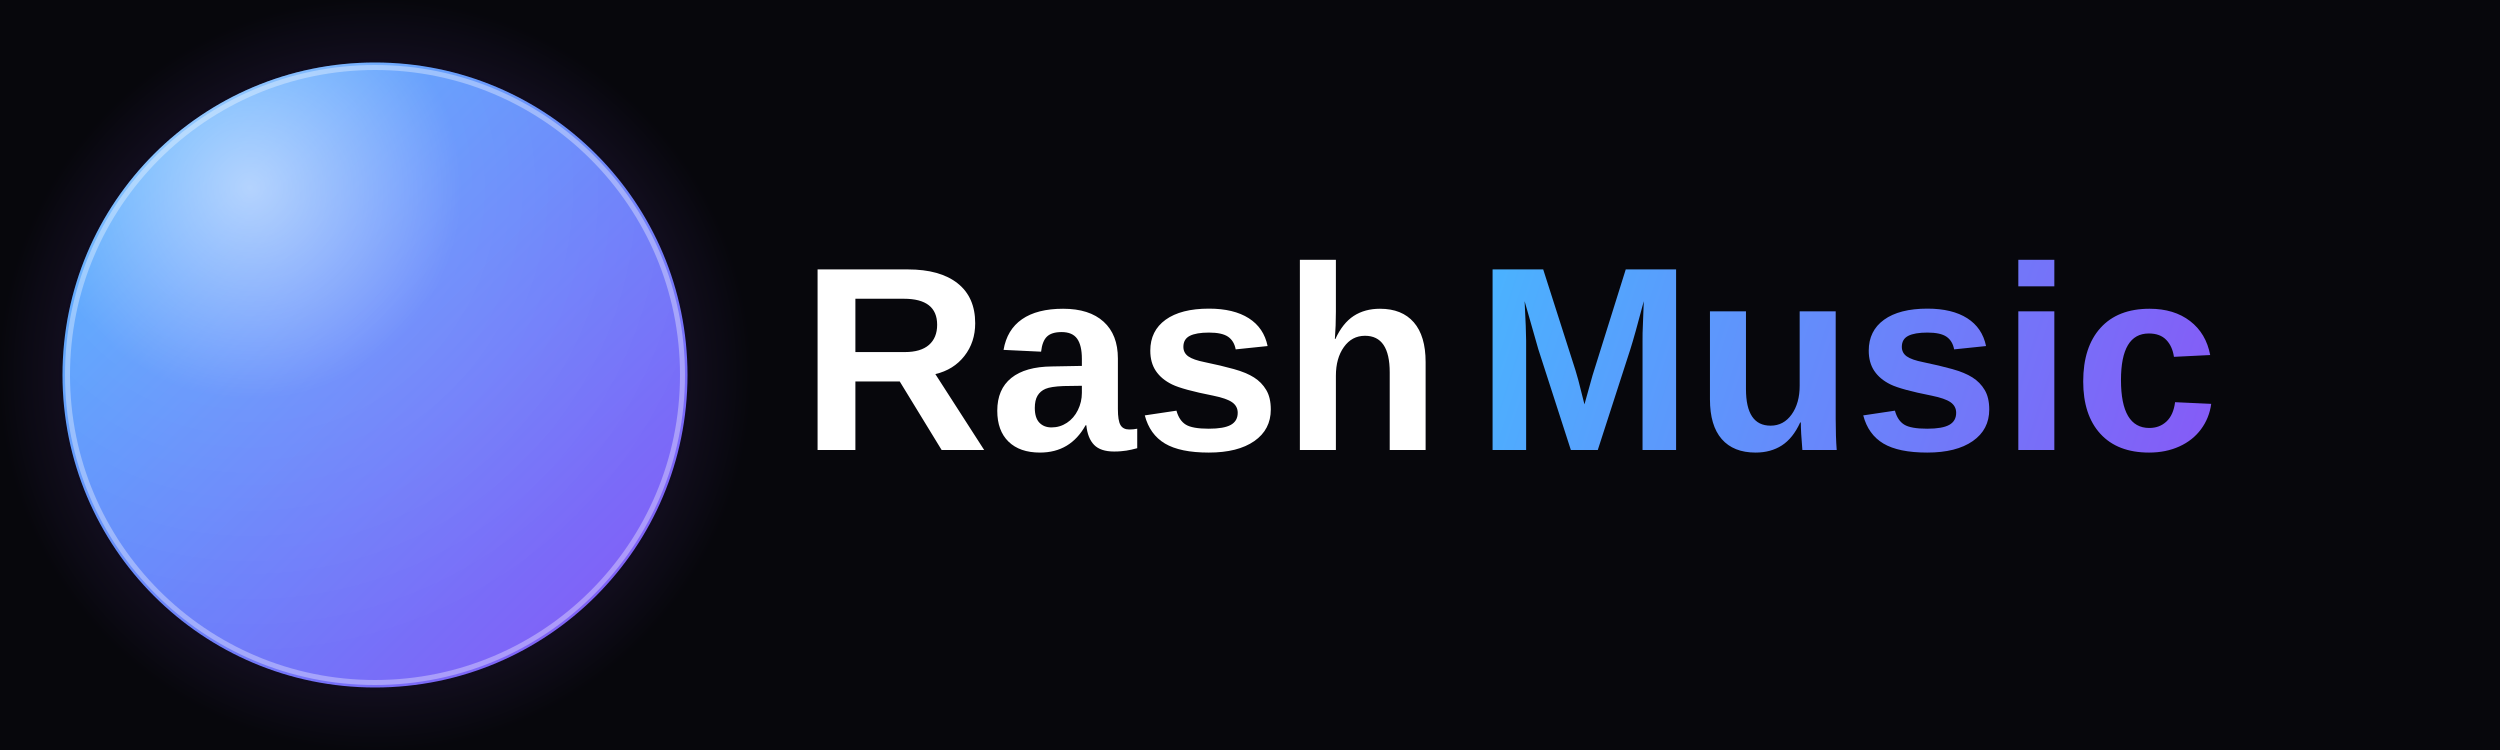
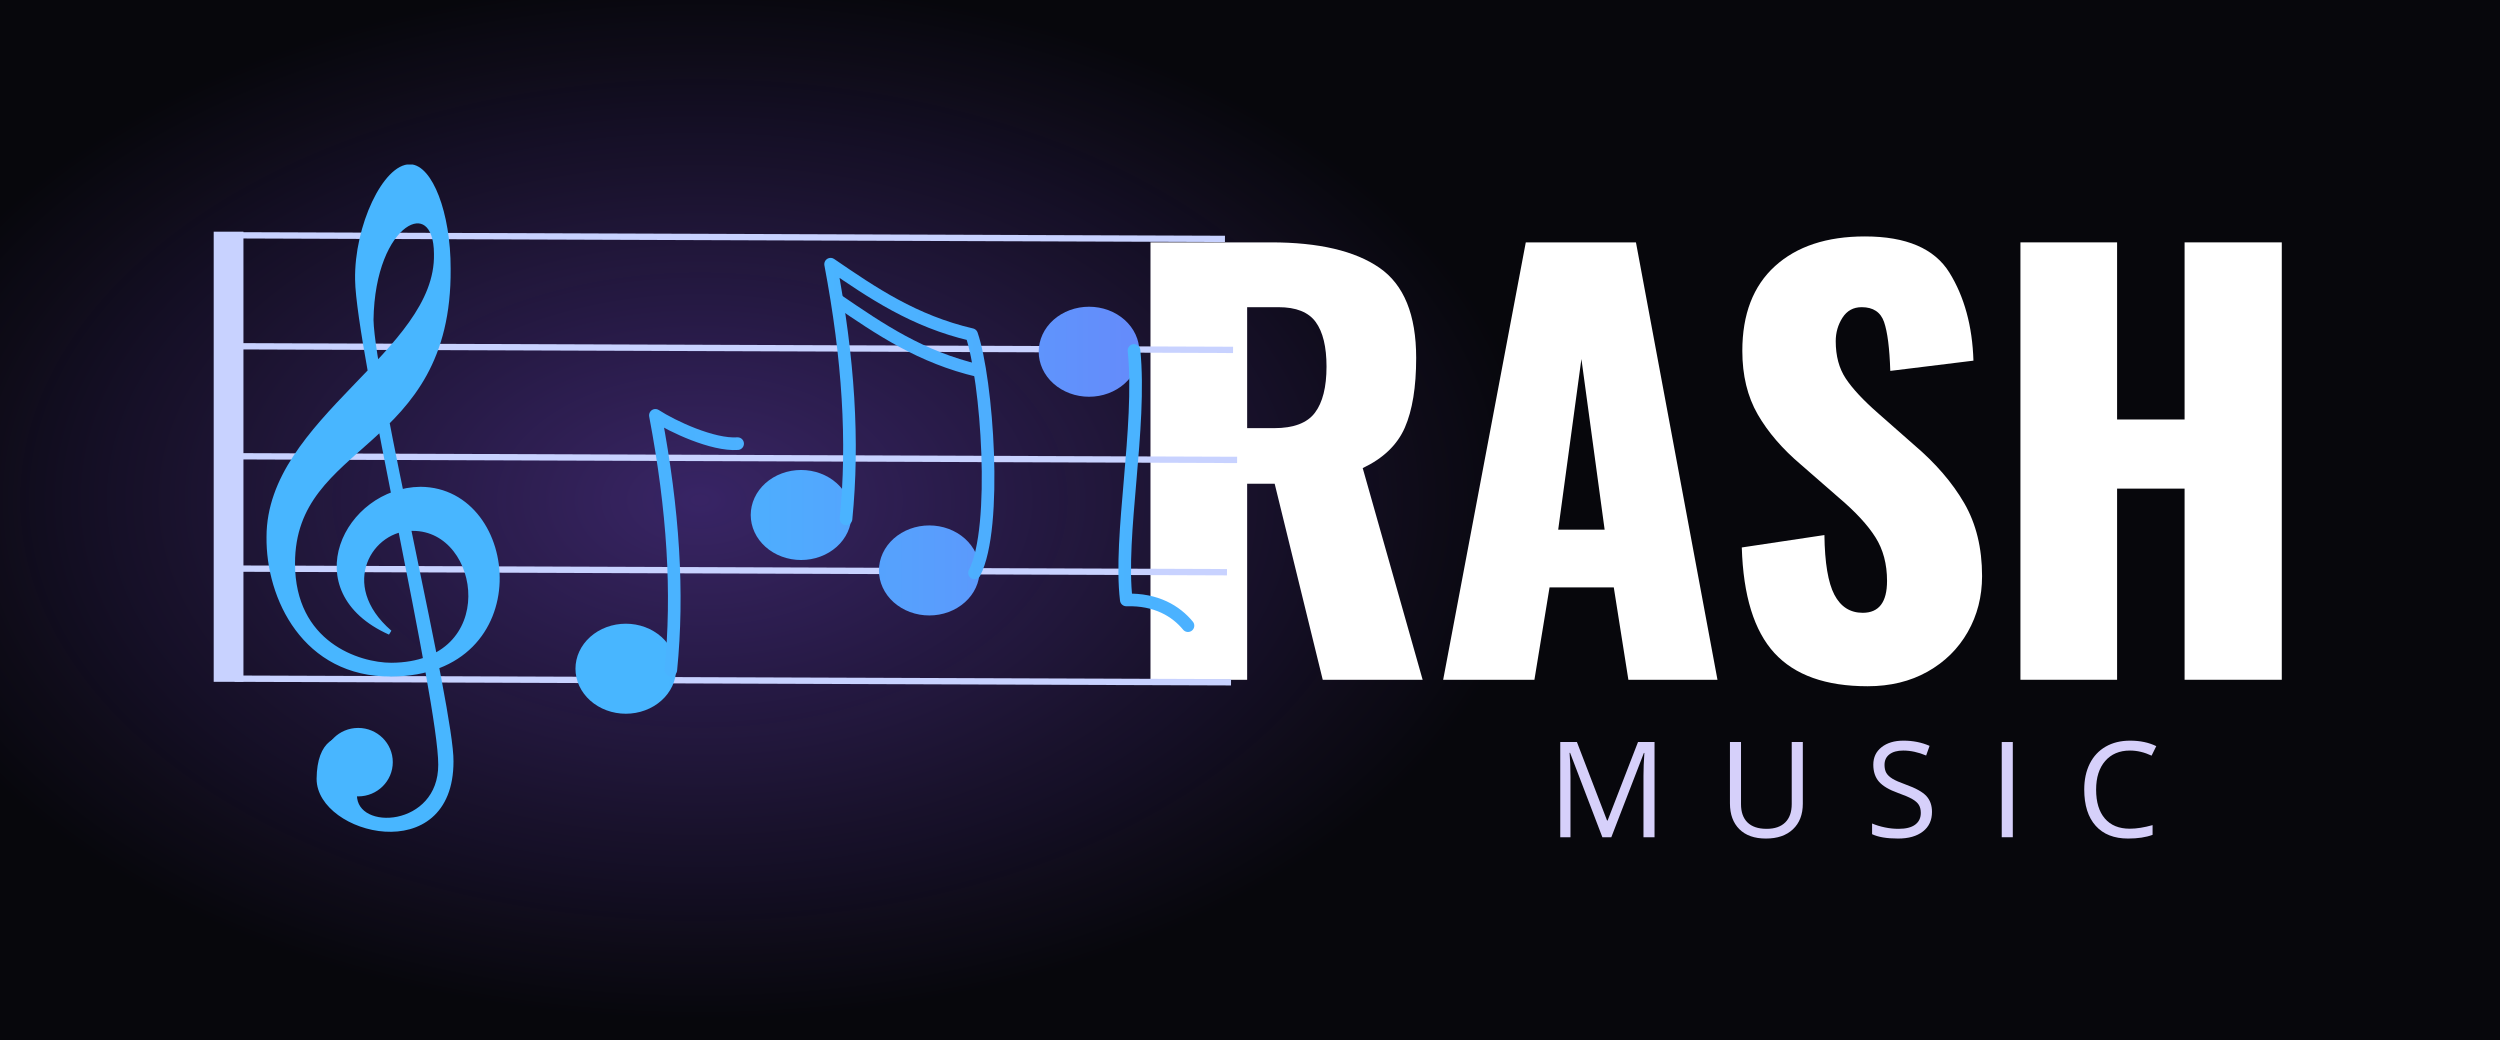
- <svg xmlns="http://www.w3.org/2000/svg" viewBox="0 0 1000 300">
+ <svg xmlns="http://www.w3.org/2000/svg" zoomAndPan="magnify" viewBox="120 520 1250 520" preserveAspectRatio="xMidYMid meet" version="1.0">
  <defs>
-     <linearGradient id="music" x1="0" y1="0" x2="1" y2="1">
-       <stop offset="0%" stop-color="#48B6FF" />
-       <stop offset="100%" stop-color="#8955F6" />
+     <g />
+     <clipPath id="7911dac1b7">
+       <path d="M 452 0.801 L 1047.199 0.801 L 1047.199 401 L 452 401 Z M 452 0.801 " clip-rule="nonzero" />
+     </clipPath>
+     <clipPath id="e60568a354">
+       <rect x="0" width="596" y="0" height="401" />
+     </clipPath>
+     <clipPath id="204589c21c">
+       <path d="M 0.348 91 L 16 91 L 16 330 L 0.348 330 Z M 0.348 91 " clip-rule="nonzero" />
+     </clipPath>
+     <clipPath id="ff8cf64b13">
+       <path d="M 0.348 81 L 513.348 81 L 513.348 120 L 0.348 120 Z M 0.348 81 " clip-rule="nonzero" />
+     </clipPath>
+     <clipPath id="c7c0f7dc50">
+       <path d="M 0.348 137 L 513.348 137 L 513.348 175 L 0.348 175 Z M 0.348 137 " clip-rule="nonzero" />
+     </clipPath>
+     <clipPath id="70bb8f2fe1">
+       <path d="M 0.348 192 L 513.348 192 L 513.348 230 L 0.348 230 Z M 0.348 192 " clip-rule="nonzero" />
+     </clipPath>
+     <clipPath id="a784fcf01f">
+       <path d="M 0.348 248 L 513.348 248 L 513.348 286 L 0.348 286 Z M 0.348 248 " clip-rule="nonzero" />
+     </clipPath>
+     <clipPath id="92194e3117">
+       <path d="M 0.348 303 L 513.348 303 L 513.348 342 L 0.348 342 Z M 0.348 303 " clip-rule="nonzero" />
+     </clipPath>
+     <clipPath id="073aa49212">
+       <path d="M 15 64.258 L 156 64.258 L 156 410 L 15 410 Z M 15 64.258 " clip-rule="nonzero" />
+     </clipPath>
+     <clipPath id="8673eb9708">
+       <rect x="0" width="1048" y="0" height="416" />
+     </clipPath>
+     <clipPath id="67c2caa84c">
+       <rect x="0" width="379" y="0" height="94" />
+     </clipPath>
+     <linearGradient id="brand" gradientUnits="userSpaceOnUse" x1="226" y1="0" x2="760" y2="0">
+       <stop offset="0" stop-color="#48B6FF" />
+       <stop offset="1" stop-color="#8955F6" />
    </linearGradient>
-     <linearGradient id="musicText" gradientUnits="userSpaceOnUse" x1="590" y1="90" x2="900" y2="190">
-       <stop offset="0%" stop-color="#48B6FF" />
-       <stop offset="100%" stop-color="#8955F6" />
-     </linearGradient>
-     <radialGradient id="sheen" cx="0.3" cy="0.2" r="0.75">
-       <stop offset="0%" stop-color="#FFFFFF" stop-opacity="0.55" />
-       <stop offset="45%" stop-color="#FFFFFF" stop-opacity="0.08" />
-       <stop offset="100%" stop-color="#FFFFFF" stop-opacity="0" />
+     <radialGradient id="glow" cx="0.5" cy="0.5" r="0.5">
+       <stop offset="0" stop-color="#8955F6" stop-opacity="0.38" />
+       <stop offset="1" stop-color="#8955F6" stop-opacity="0" />
    </radialGradient>
-     <radialGradient id="glow" cx="0.5" cy="0.5" r="0.5">
-       <stop offset="0%" stop-color="#8955F6" stop-opacity="0.45" />
-       <stop offset="100%" stop-color="#8955F6" stop-opacity="0" />
-     </radialGradient>
-     <linearGradient id="wave" x1="0" y1="0" x2="0" y2="1">
-       <stop offset="0%" stop-color="#14122B" />
-       <stop offset="100%" stop-color="#050505" />
-     </linearGradient>
    <style>
-       .bg{fill:#07070C}
-       .glow{transform-origin:150px 150px;animation:glow 3.2s ease-in-out .6s infinite alternate}
-       .orb{transform-origin:150px 150px;animation:orb .9s cubic-bezier(.2,.9,.25,1.15) both}
-       .w{stroke-dasharray:170;stroke-dashoffset:170;animation:draw .55s cubic-bezier(.4,0,.2,1) forwards}
-       .w1{animation-delay:.55s}.w2{animation-delay:.7s}.w3{animation-delay:.85s}
-       .t1{animation:slide .7s cubic-bezier(.2,.8,.2,1) 1s both}
-       .t2{animation:slide .7s cubic-bezier(.2,.8,.2,1) 1.15s both}
-       @keyframes orb{from{transform:scale(.4);opacity:0}to{transform:scale(1);opacity:1}}
-       @keyframes draw{to{stroke-dashoffset:0}}
-       @keyframes slide{from{opacity:0;transform:translateX(-26px)}to{opacity:1;transform:translateX(0)}}
-       @keyframes glow{from{opacity:.45;transform:scale(.96)}to{opacity:.9;transform:scale(1.06)}}
-     </style>
+ .bg{fill:#07070C}
+ .glow{animation:glow 3.4s ease-in-out .4s infinite alternate}
+ .staff,.notes,.rash,.music{transform-box:fill-box}
+ .staff{transform-origin:0 50%;animation:staff .9s cubic-bezier(.4,0,.2,1) .15s both}
+ .notes{animation:notes .8s cubic-bezier(.2,.9,.25,1) .7s both}
+ .rash{animation:rash .7s cubic-bezier(.2,.9,.25,1) 1.1s both}
+ .music{animation:music .7s cubic-bezier(.2,.9,.25,1) 1.5s both}
+ @keyframes staff{from{opacity:0;transform:scaleX(0)}to{opacity:1;transform:scaleX(1)}}
+ @keyframes notes{from{opacity:0;transform:translateY(14px)}to{opacity:1;transform:translateY(0)}}
+ @keyframes rash{from{opacity:0;transform:translateX(60px)}to{opacity:1;transform:translateX(0)}}
+ @keyframes music{from{opacity:0;transform:translateY(16px)}to{opacity:1;transform:translateY(0)}}
+ @keyframes glow{from{opacity:.5}to{opacity:1}}
+ @media (prefers-reduced-motion:reduce){.staff,.notes,.rash,.music,.glow{animation:none}}
+ </style>
  </defs>
-   <rect class="bg" width="1000" height="300" />
-   <circle class="glow" cx="150" cy="150" r="150" fill="url(#glow)" />
-   <g class="orb">
-     <circle cx="150" cy="150" r="125" fill="url(#music)" />
-     <circle cx="150" cy="150" r="125" fill="url(#sheen)" />
-     <circle cx="150" cy="150" r="123" fill="none" stroke="#FFFFFF" stroke-opacity="0.35" stroke-width="2" />
+   <rect class="bg" x="0" y="0" width="3000" height="3000" />
+   <ellipse class="glow" cx="470" cy="770" rx="420" ry="260" fill="url(#glow)" />
+   <g transform="matrix(1, 0, 0, 1, 226, 538)">
+     <g clip-path="url(#8673eb9708)">
+       <g clip-path="url(#7911dac1b7)" class="rash">
+         <g transform="matrix(1, 0, 0, 1, 452, 0.000000000000113687)">
+           <g clip-path="url(#e60568a354)">
+             <g fill="#FFFFFF" fill-opacity="1">
+               <g transform="translate(1.041303, 321.8863)">
+                 <g>
+                   <path d="M 16.203 -218.703 L 76.406 -218.703 C 100.344 -218.703 118.43 -214.469 130.672 -206 C 142.922 -197.539 149.047 -182.516 149.047 -160.922 C 149.047 -146.336 147.156 -134.723 143.375 -126.078 C 139.594 -117.441 132.57 -110.695 122.312 -105.844 L 152.281 0 L 102.328 0 L 78.297 -98.016 L 64.531 -98.016 L 64.531 0 L 16.203 0 Z M 78.031 -125.812 C 87.75 -125.812 94.539 -128.375 98.406 -133.5 C 102.281 -138.633 104.219 -146.332 104.219 -156.594 C 104.219 -166.5 102.414 -173.926 98.812 -178.875 C 95.219 -183.82 89.008 -186.297 80.188 -186.297 L 64.531 -186.297 L 64.531 -125.812 Z M 78.031 -125.812 " />
+                 </g>
+               </g>
+             </g>
+             <g fill="#FFFFFF" fill-opacity="1">
+               <g transform="translate(157.911, 321.8863)">
+                 <g>
+                   <path d="M 46.984 -218.703 L 102.062 -218.703 L 142.828 0 L 98.281 0 L 90.984 -46.172 L 58.859 -46.172 L 51.297 0 L 5.672 0 Z M 86.406 -75.062 L 74.797 -160.375 L 63.188 -75.062 Z M 86.406 -75.062 " />
+                 </g>
+               </g>
+             </g>
+             <g fill="#FFFFFF" fill-opacity="1">
+               <g transform="translate(301.5508, 321.8863)">
+                 <g>
+                   <path d="M 74.25 3.234 C 53.375 3.234 37.848 -2.297 27.672 -13.359 C 17.504 -24.43 12.062 -42.031 11.344 -66.156 L 52.656 -72.359 C 52.832 -58.492 54.492 -48.547 57.641 -42.516 C 60.797 -36.492 65.52 -33.484 71.812 -33.484 C 79.914 -33.484 83.969 -38.789 83.969 -49.406 C 83.969 -57.863 82.031 -65.148 78.156 -71.266 C 74.289 -77.391 68.219 -83.961 59.938 -90.984 L 41.047 -107.453 C 31.68 -115.379 24.43 -123.797 19.297 -132.703 C 14.172 -141.609 11.609 -152.188 11.609 -164.438 C 11.609 -182.789 17.051 -196.914 27.938 -206.812 C 38.832 -216.719 53.82 -221.672 72.906 -221.672 C 93.602 -221.672 107.688 -215.641 115.156 -203.578 C 122.625 -191.516 126.629 -176.844 127.172 -159.562 L 85.594 -154.438 C 85.227 -165.781 84.191 -173.926 82.484 -178.875 C 80.773 -183.82 77.039 -186.297 71.281 -186.297 C 67.133 -186.297 63.938 -184.539 61.688 -181.031 C 59.438 -177.52 58.312 -173.609 58.312 -169.297 C 58.312 -161.91 59.977 -155.695 63.312 -150.656 C 66.645 -145.613 72 -139.852 79.375 -133.375 L 97.469 -117.453 C 108.27 -108.273 116.641 -98.555 122.578 -88.297 C 128.516 -78.035 131.484 -65.883 131.484 -51.844 C 131.484 -41.582 129.098 -32.266 124.328 -23.891 C 119.566 -15.523 112.863 -8.91 104.219 -4.047 C 95.582 0.805 85.594 3.234 74.25 3.234 Z M 74.25 3.234 " />
+                 </g>
+               </g>
+             </g>
+             <g fill="#FFFFFF" fill-opacity="1">
+               <g transform="translate(435.2005, 321.8863)">
+                 <g>
+                   <path d="M 17.016 -218.703 L 65.344 -218.703 L 65.344 -130.141 L 99.094 -130.141 L 99.094 -218.703 L 147.688 -218.703 L 147.688 0 L 99.094 0 L 99.094 -95.578 L 65.344 -95.578 L 65.344 0 L 17.016 0 Z M 17.016 -218.703 " />
+                 </g>
+               </g>
+             </g>
+           </g>
+         </g>
+       </g>
+       <g clip-path="url(#204589c21c)" class="staff">
+         <path stroke-linecap="butt" transform="matrix(2.813535, 0, 0, 2.526998, -242.8305, -773.5168)" fill="none" stroke-linejoin="miter" d="M 89.253 344.82 L 89.253 433.884 " stroke="#C8D2FF" stroke-width="5.286" stroke-opacity="1" stroke-miterlimit="4" />
+       </g>
+       <g clip-path="url(#ff8cf64b13)" class="staff">
+         <path stroke-linecap="butt" transform="matrix(2.813535, 0, 0, 2.526998, -242.8305, -773.5168)" fill="none" stroke-linejoin="miter" d="M 89.253 345.53 L 266.322 346.25 " stroke="#C8D2FF" stroke-width="1.25" stroke-opacity="1" stroke-miterlimit="4" />
+       </g>
+       <g clip-path="url(#c7c0f7dc50)" class="staff">
+         <path stroke-linecap="butt" transform="matrix(2.813535, 0, 0, 2.526998, -242.8305, -773.5168)" fill="none" stroke-linejoin="miter" d="M 90.692 367.49 L 267.763 368.21 " stroke="#C8D2FF" stroke-width="1.25" stroke-opacity="1" stroke-miterlimit="4" />
+       </g>
+       <g clip-path="url(#70bb8f2fe1)" class="staff">
+         <path stroke-linecap="butt" transform="matrix(2.813535, 0, 0, 2.526998, -242.8305, -773.5168)" fill="none" stroke-linejoin="miter" d="M 91.412 389.259 L 268.483 389.98 " stroke="#C8D2FF" stroke-width="1.25" stroke-opacity="1" stroke-miterlimit="4" />
+       </g>
+       <g clip-path="url(#a784fcf01f)" class="staff">
+         <path stroke-linecap="butt" transform="matrix(2.813535, 0, 0, 2.526998, -242.8305, -773.5168)" fill="none" stroke-linejoin="miter" d="M 89.612 411.48 L 266.683 412.199 " stroke="#C8D2FF" stroke-width="1.25" stroke-opacity="1" stroke-miterlimit="4" />
+       </g>
+       <g clip-path="url(#92194e3117)" class="staff">
+         <path stroke-linecap="butt" transform="matrix(2.813535, 0, 0, 2.526998, -242.8305, -773.5168)" fill="none" stroke-linejoin="miter" d="M 90.333 433.261 L 267.402 433.979 " stroke="#C8D2FF" stroke-width="1.25" stroke-opacity="1" stroke-miterlimit="4" />
+       </g>
+       <path fill="url(#brand)" d="M 232.078 316.359 C 232.078 317.098 232.039 317.832 231.957 318.566 C 231.879 319.301 231.758 320.027 231.598 320.75 C 231.434 321.473 231.234 322.188 230.996 322.895 C 230.758 323.598 230.48 324.293 230.164 324.973 C 229.848 325.652 229.496 326.32 229.105 326.969 C 228.719 327.621 228.297 328.25 227.836 328.863 C 227.379 329.477 226.887 330.07 226.367 330.637 C 225.844 331.207 225.289 331.754 224.707 332.273 C 224.125 332.797 223.512 333.289 222.875 333.758 C 222.238 334.227 221.578 334.664 220.891 335.074 C 220.207 335.484 219.5 335.863 218.773 336.211 C 218.047 336.559 217.301 336.871 216.539 337.152 C 215.777 337.438 215.004 337.684 214.215 337.898 C 213.426 338.113 212.625 338.293 211.816 338.434 C 211.008 338.578 210.195 338.688 209.375 338.758 C 208.555 338.832 207.73 338.867 206.906 338.867 C 206.082 338.867 205.258 338.832 204.438 338.758 C 203.617 338.688 202.805 338.578 201.996 338.434 C 201.188 338.293 200.387 338.113 199.598 337.898 C 198.809 337.684 198.035 337.438 197.273 337.152 C 196.512 336.871 195.766 336.559 195.039 336.211 C 194.312 335.863 193.605 335.484 192.922 335.074 C 192.234 334.664 191.574 334.227 190.938 333.758 C 190.297 333.289 189.688 332.797 189.105 332.273 C 188.523 331.754 187.969 331.207 187.445 330.637 C 186.922 330.07 186.434 329.477 185.977 328.863 C 185.516 328.25 185.094 327.621 184.703 326.969 C 184.316 326.32 183.965 325.652 183.648 324.973 C 183.332 324.293 183.055 323.598 182.816 322.895 C 182.578 322.188 182.375 321.473 182.215 320.75 C 182.055 320.027 181.934 319.301 181.852 318.566 C 181.773 317.832 181.73 317.098 181.73 316.359 C 181.73 315.621 181.773 314.887 181.852 314.152 C 181.934 313.422 182.055 312.691 182.215 311.969 C 182.375 311.246 182.578 310.531 182.816 309.824 C 183.055 309.121 183.332 308.426 183.648 307.746 C 183.965 307.066 184.316 306.398 184.703 305.75 C 185.094 305.098 185.516 304.469 185.977 303.855 C 186.434 303.242 186.922 302.652 187.445 302.082 C 187.969 301.512 188.523 300.965 189.105 300.445 C 189.688 299.922 190.297 299.43 190.938 298.961 C 191.574 298.492 192.234 298.055 192.922 297.645 C 193.605 297.234 194.312 296.855 195.039 296.508 C 195.766 296.164 196.512 295.848 197.273 295.566 C 198.035 295.281 198.809 295.035 199.598 294.82 C 200.387 294.605 201.188 294.43 201.996 294.285 C 202.805 294.141 203.617 294.031 204.438 293.961 C 205.258 293.887 206.082 293.852 206.906 293.852 C 207.73 293.852 208.555 293.887 209.375 293.961 C 210.195 294.031 211.008 294.141 211.816 294.285 C 212.625 294.43 213.426 294.605 214.215 294.82 C 215.004 295.035 215.777 295.281 216.539 295.566 C 217.301 295.848 218.047 296.164 218.773 296.508 C 219.5 296.855 220.207 297.234 220.891 297.645 C 221.578 298.055 222.238 298.492 222.875 298.961 C 223.512 299.43 224.125 299.922 224.707 300.445 C 225.289 300.965 225.844 301.512 226.367 302.082 C 226.887 302.652 227.379 303.242 227.836 303.855 C 228.297 304.469 228.719 305.098 229.105 305.75 C 229.496 306.398 229.848 307.066 230.164 307.746 C 230.48 308.426 230.758 309.121 230.996 309.824 C 231.234 310.531 231.434 311.246 231.598 311.969 C 231.758 312.691 231.879 313.422 231.957 314.152 C 232.039 314.887 232.078 315.621 232.078 316.359 Z M 232.078 316.359 " fill-opacity="1" fill-rule="nonzero" class="notes" />
+       <path stroke-linecap="round" transform="matrix(2.524708, 0, 0, 2.526998, -380.9698, 137.1223)" fill="none" stroke-linejoin="round" d="M 241.76 71.184 C 243.287 55.914 242.269 39.628 238.707 20.797 C 242.1 23.003 250.073 26.734 254.993 26.396 " stroke="url(#brand)" stroke-width="2.5" stroke-opacity="1" stroke-miterlimit="4" class="notes" />
+       <path fill="url(#brand)" d="M 319.711 239.496 C 319.711 240.234 319.672 240.969 319.59 241.703 C 319.512 242.438 319.391 243.164 319.23 243.887 C 319.066 244.609 318.867 245.324 318.629 246.031 C 318.391 246.734 318.113 247.43 317.797 248.109 C 317.48 248.789 317.129 249.457 316.738 250.105 C 316.352 250.758 315.93 251.387 315.469 252 C 315.012 252.613 314.52 253.203 314 253.773 C 313.477 254.344 312.922 254.891 312.34 255.41 C 311.758 255.934 311.145 256.426 310.508 256.895 C 309.871 257.363 309.211 257.801 308.523 258.211 C 307.84 258.621 307.133 259 306.406 259.348 C 305.68 259.695 304.934 260.008 304.172 260.289 C 303.41 260.574 302.637 260.82 301.848 261.035 C 301.059 261.25 300.258 261.426 299.449 261.57 C 298.641 261.715 297.828 261.824 297.008 261.895 C 296.188 261.969 295.363 262.004 294.539 262.004 C 293.715 262.004 292.891 261.969 292.07 261.895 C 291.25 261.824 290.438 261.715 289.629 261.57 C 288.82 261.426 288.02 261.25 287.23 261.035 C 286.441 260.82 285.668 260.574 284.906 260.289 C 284.145 260.008 283.398 259.695 282.672 259.348 C 281.945 259 281.238 258.621 280.555 258.211 C 279.867 257.801 279.207 257.363 278.57 256.895 C 277.93 256.426 277.32 255.934 276.738 255.41 C 276.156 254.891 275.602 254.344 275.078 253.773 C 274.555 253.203 274.066 252.613 273.605 252 C 273.148 251.387 272.727 250.758 272.336 250.105 C 271.949 249.457 271.598 248.789 271.281 248.109 C 270.965 247.43 270.688 246.734 270.449 246.031 C 270.211 245.324 270.008 244.609 269.848 243.887 C 269.688 243.164 269.566 242.438 269.484 241.703 C 269.406 240.969 269.363 240.234 269.363 239.496 C 269.363 238.758 269.406 238.023 269.484 237.289 C 269.566 236.555 269.688 235.828 269.848 235.105 C 270.008 234.383 270.211 233.668 270.449 232.961 C 270.688 232.258 270.965 231.562 271.281 230.883 C 271.598 230.203 271.949 229.535 272.336 228.887 C 272.727 228.234 273.148 227.605 273.605 226.992 C 274.066 226.379 274.555 225.785 275.078 225.219 C 275.602 224.648 276.156 224.102 276.738 223.582 C 277.32 223.059 277.93 222.566 278.57 222.098 C 279.207 221.629 279.867 221.191 280.555 220.781 C 281.238 220.371 281.945 219.992 282.672 219.645 C 283.398 219.297 284.145 218.984 284.906 218.703 C 285.668 218.418 286.441 218.172 287.23 217.957 C 288.02 217.742 288.82 217.566 289.629 217.422 C 290.438 217.277 291.25 217.168 292.07 217.098 C 292.891 217.023 293.715 216.988 294.539 216.988 C 295.363 216.988 296.188 217.023 297.008 217.098 C 297.828 217.168 298.641 217.277 299.449 217.422 C 300.258 217.566 301.059 217.742 301.848 217.957 C 302.637 218.172 303.41 218.418 304.172 218.703 C 304.934 218.984 305.68 219.297 306.406 219.645 C 307.133 219.992 307.84 220.371 308.523 220.781 C 309.211 221.191 309.871 221.629 310.508 222.098 C 311.145 222.566 311.758 223.059 312.34 223.582 C 312.922 224.102 313.477 224.648 314 225.219 C 314.52 225.785 315.012 226.379 315.469 226.992 C 315.93 227.605 316.352 228.234 316.738 228.887 C 317.129 229.535 317.48 230.203 317.797 230.883 C 318.113 231.562 318.391 232.258 318.629 232.961 C 318.867 233.668 319.066 234.383 319.23 235.105 C 319.391 235.828 319.512 236.555 319.59 237.289 C 319.672 238.023 319.711 238.758 319.711 239.496 Z M 319.711 239.496 " fill-opacity="1" fill-rule="nonzero" class="notes" />
+       <path fill="url(#brand)" d="M 383.816 267.219 C 383.816 267.957 383.773 268.691 383.695 269.426 C 383.613 270.16 383.492 270.887 383.332 271.609 C 383.172 272.332 382.969 273.047 382.73 273.754 C 382.492 274.457 382.215 275.152 381.898 275.832 C 381.582 276.516 381.23 277.18 380.844 277.828 C 380.453 278.48 380.031 279.113 379.57 279.723 C 379.113 280.336 378.625 280.93 378.102 281.5 C 377.578 282.066 377.023 282.613 376.441 283.137 C 375.859 283.656 375.25 284.152 374.609 284.617 C 373.973 285.086 373.312 285.523 372.625 285.934 C 371.941 286.344 371.234 286.723 370.508 287.07 C 369.781 287.418 369.035 287.73 368.273 288.016 C 367.512 288.297 366.738 288.543 365.949 288.758 C 365.16 288.973 364.359 289.152 363.551 289.297 C 362.742 289.438 361.93 289.547 361.109 289.617 C 360.289 289.691 359.465 289.727 358.641 289.727 C 357.816 289.727 356.992 289.691 356.172 289.617 C 355.352 289.547 354.539 289.438 353.73 289.297 C 352.922 289.152 352.121 288.973 351.332 288.758 C 350.543 288.543 349.77 288.297 349.008 288.016 C 348.246 287.73 347.5 287.418 346.773 287.07 C 346.047 286.723 345.34 286.344 344.656 285.934 C 343.969 285.523 343.309 285.086 342.672 284.617 C 342.035 284.152 341.422 283.656 340.84 283.137 C 340.258 282.613 339.703 282.066 339.18 281.5 C 338.66 280.93 338.168 280.336 337.711 279.723 C 337.25 279.113 336.828 278.48 336.441 277.828 C 336.051 277.18 335.699 276.516 335.383 275.832 C 335.066 275.152 334.789 274.457 334.551 273.754 C 334.312 273.047 334.113 272.332 333.949 271.609 C 333.789 270.887 333.668 270.16 333.59 269.426 C 333.508 268.691 333.469 267.957 333.469 267.219 C 333.469 266.484 333.508 265.746 333.59 265.012 C 333.668 264.281 333.789 263.551 333.949 262.828 C 334.113 262.105 334.312 261.391 334.551 260.688 C 334.789 259.98 335.066 259.289 335.383 258.605 C 335.699 257.926 336.051 257.258 336.441 256.609 C 336.828 255.961 337.25 255.328 337.711 254.715 C 338.168 254.102 338.66 253.512 339.18 252.941 C 339.703 252.371 340.258 251.824 340.84 251.305 C 341.422 250.781 342.035 250.289 342.672 249.82 C 343.309 249.352 343.969 248.914 344.656 248.504 C 345.34 248.094 346.047 247.719 346.773 247.371 C 347.5 247.023 348.246 246.707 349.008 246.426 C 349.77 246.145 350.543 245.895 351.332 245.68 C 352.121 245.469 352.922 245.289 353.73 245.145 C 354.539 245 355.352 244.895 356.172 244.82 C 356.992 244.75 357.816 244.711 358.641 244.711 C 359.465 244.711 360.289 244.75 361.109 244.82 C 361.93 244.895 362.742 245 363.551 245.145 C 364.359 245.289 365.16 245.469 365.949 245.68 C 366.738 245.895 367.512 246.145 368.273 246.426 C 369.035 246.707 369.781 247.023 370.508 247.371 C 371.234 247.719 371.941 248.094 372.625 248.504 C 373.312 248.914 373.973 249.352 374.609 249.82 C 375.25 250.289 375.859 250.781 376.441 251.305 C 377.023 251.824 377.578 252.371 378.102 252.941 C 378.625 253.512 379.113 254.102 379.57 254.715 C 380.031 255.328 380.453 255.961 380.844 256.609 C 381.23 257.258 381.582 257.926 381.898 258.605 C 382.215 259.289 382.492 259.98 382.73 260.688 C 382.969 261.391 383.172 262.105 383.332 262.828 C 383.492 263.551 383.613 264.281 383.695 265.012 C 383.773 265.746 383.816 266.484 383.816 267.219 Z M 383.816 267.219 " fill-opacity="1" fill-rule="nonzero" class="notes" />
+       <path stroke-linecap="round" transform="matrix(2.524708, 0, 0, 2.526998, -294.1199, 104.059)" fill="none" stroke-linejoin="round" d="M 242.06 54.36 C 243.587 39.092 242.569 22.804 239.006 3.973 C 247.319 9.656 255.492 15.241 266.935 17.906 C 269.967 26.707 272.174 56.057 267.507 65.049 " stroke="url(#brand)" stroke-width="2.5" stroke-opacity="1" stroke-miterlimit="4" class="notes" />
+       <path stroke-linecap="round" transform="matrix(2.524708, 0, 0, 2.526998, -294.1199, 104.059)" fill="none" stroke-linejoin="round" d="M 240.409 11.127 C 248.723 16.81 256.895 22.395 268.34 25.06 " stroke="url(#brand)" stroke-width="2.5" stroke-opacity="1" stroke-miterlimit="4" class="notes" />
+       <path fill="url(#brand)" d="M 463.695 157.867 C 463.695 157.129 463.656 156.395 463.574 155.66 C 463.496 154.926 463.375 154.199 463.211 153.477 C 463.051 152.754 462.852 152.039 462.613 151.332 C 462.375 150.629 462.094 149.934 461.781 149.254 C 461.465 148.57 461.113 147.906 460.723 147.258 C 460.336 146.605 459.91 145.977 459.453 145.363 C 458.996 144.75 458.504 144.156 457.98 143.586 C 457.461 143.02 456.906 142.473 456.324 141.949 C 455.738 141.43 455.129 140.934 454.492 140.469 C 453.855 140 453.195 139.562 452.508 139.152 C 451.824 138.742 451.117 138.363 450.391 138.016 C 449.664 137.668 448.918 137.355 448.156 137.07 C 447.395 136.789 446.621 136.543 445.832 136.328 C 445.043 136.113 444.242 135.934 443.434 135.793 C 442.625 135.648 441.812 135.539 440.988 135.469 C 440.168 135.395 439.348 135.359 438.523 135.359 C 437.699 135.359 436.875 135.395 436.055 135.469 C 435.234 135.539 434.422 135.648 433.613 135.793 C 432.805 135.934 432.004 136.113 431.215 136.328 C 430.426 136.543 429.652 136.789 428.891 137.07 C 428.129 137.355 427.383 137.668 426.656 138.016 C 425.93 138.363 425.223 138.742 424.535 139.152 C 423.852 139.562 423.191 140 422.551 140.469 C 421.914 140.934 421.305 141.43 420.723 141.949 C 420.141 142.473 419.586 143.02 419.062 143.586 C 418.539 144.156 418.051 144.75 417.59 145.363 C 417.133 145.977 416.711 146.605 416.32 147.258 C 415.934 147.906 415.582 148.57 415.266 149.254 C 414.949 149.934 414.672 150.629 414.434 151.332 C 414.195 152.039 413.992 152.754 413.832 153.477 C 413.672 154.199 413.551 154.926 413.469 155.66 C 413.391 156.395 413.348 157.129 413.348 157.867 C 413.348 158.605 413.391 159.34 413.469 160.074 C 413.551 160.805 413.672 161.535 413.832 162.258 C 413.992 162.98 414.195 163.695 414.434 164.398 C 414.672 165.105 414.949 165.797 415.266 166.48 C 415.582 167.16 415.934 167.828 416.32 168.477 C 416.711 169.125 417.133 169.758 417.59 170.371 C 418.051 170.984 418.539 171.574 419.062 172.145 C 419.586 172.715 420.141 173.262 420.723 173.781 C 421.305 174.305 421.914 174.797 422.551 175.266 C 423.191 175.734 423.852 176.172 424.535 176.582 C 425.223 176.992 425.93 177.367 426.656 177.715 C 427.383 178.062 428.129 178.379 428.891 178.66 C 429.652 178.941 430.426 179.191 431.215 179.406 C 432.004 179.617 432.805 179.797 433.613 179.941 C 434.422 180.086 435.234 180.195 436.055 180.266 C 436.875 180.34 437.699 180.375 438.523 180.375 C 439.348 180.375 440.168 180.34 440.988 180.266 C 441.812 180.195 442.625 180.086 443.434 179.941 C 444.242 179.797 445.043 179.617 445.832 179.406 C 446.621 179.191 447.395 178.941 448.156 178.66 C 448.918 178.379 449.664 178.062 450.391 177.715 C 451.117 177.367 451.824 176.992 452.508 176.582 C 453.195 176.172 453.855 175.734 454.492 175.266 C 455.129 174.797 455.738 174.305 456.324 173.781 C 456.906 173.262 457.461 172.715 457.98 172.145 C 458.504 171.574 458.996 170.984 459.453 170.371 C 459.91 169.758 460.336 169.125 460.723 168.477 C 461.113 167.828 461.465 167.16 461.781 166.48 C 462.094 165.797 462.375 165.105 462.613 164.398 C 462.852 163.695 463.051 162.98 463.211 162.258 C 463.375 161.535 463.496 160.805 463.574 160.074 C 463.656 159.34 463.695 158.605 463.695 157.867 Z M 463.695 157.867 " fill-opacity="1" fill-rule="nonzero" class="notes" />
+       <path stroke-linecap="round" transform="matrix(2.524708, 0, 0, -2.526998, -149.3683, 337.0988)" fill="none" stroke-linejoin="round" d="M 241.76 71.183 C 243.287 55.915 238.707 34.538 240.232 21.815 C 246.171 21.985 250.073 19.609 252.448 16.726 " stroke="url(#brand)" stroke-width="2.5" stroke-opacity="1" stroke-miterlimit="4" class="notes" />
+       <path fill="url(#brand)" d="M 71.324 379.578 C 71.375 399.258 114.41 396.758 114.266 364.305 C 114.324 332.688 73.148 155.766 72.691 121.922 C 72.207 95.07 86.711 64.973 99.137 65.297 C 108.98 65.625 118.23 88.238 118.18 116.387 C 118.926 207.41 40.363 201.527 40.363 263.727 C 40.363 303.93 73.254 314.551 89.699 314.551 C 145.391 314.172 136.047 246.281 100.539 246.281 C 79.609 245.523 61.293 274.348 88.953 298.238 C 42.234 277.383 67.273 226.938 104.277 226.559 C 153.613 226.938 162.211 318.719 89.699 319.098 C 46.344 319.48 28.031 280.793 28.402 250.453 C 28.402 192.047 113.246 158.293 112.125 108.988 C 112.125 77.887 80.355 91.922 79.609 141.984 C 80.355 173.082 119.977 337.305 119.602 362.715 C 119.602 415.055 53.445 397.988 53.445 371.441 C 53.82 333.512 92.316 360.441 80.359 361.578 C 71.012 378.266 71.324 379.566 71.324 379.566 Z M 71.324 379.578 " fill-opacity="1" fill-rule="nonzero" class="notes" />
+       <g clip-path="url(#073aa49212)" class="notes">
+         <path stroke-linecap="butt" transform="matrix(2.28991, 0, 0, 2.32365, -19.22466, 53.12743)" fill="none" stroke-linejoin="miter" d="M 39.543 140.49 C 39.565 148.96 58.358 147.884 58.295 133.917 C 58.321 120.311 40.339 44.171 40.14 29.606 C 39.928 18.05 46.262 5.098 51.688 5.237 C 55.987 5.378 60.026 15.11 60.004 27.224 C 60.33 66.397 26.022 63.865 26.022 90.633 C 26.022 107.935 40.385 112.505 47.567 112.505 C 71.887 112.342 67.807 83.125 52.301 83.125 C 43.161 82.799 35.162 95.204 47.241 105.485 C 26.839 96.51 37.774 74.8 53.933 74.637 C 75.478 74.8 79.233 114.299 47.567 114.462 C 28.634 114.627 20.637 97.978 20.799 84.921 C 20.799 59.785 57.85 45.259 57.36 24.04 C 57.36 10.655 43.486 16.695 43.161 38.24 C 43.486 51.623 60.789 122.298 60.625 133.233 C 60.625 155.758 31.735 148.413 31.735 136.989 C 31.899 120.665 48.71 132.255 43.488 132.744 C 39.406 139.926 39.543 140.485 39.543 140.485 Z M 39.543 140.49 " stroke="url(#brand)" stroke-width="1" stroke-opacity="1" stroke-miterlimit="4" />
+       </g>
+       <path stroke-linecap="butt" transform="matrix(2.28991, 0, 0, 2.32365, -19.22466, 53.12743)" fill-opacity="1" fill="url(#brand)" fill-rule="nonzero" stroke-linejoin="miter" d="M 47.371 133.39 C 47.371 137.179 44.21 140.255 40.317 140.255 C 36.423 140.255 33.263 137.179 33.263 133.39 C 33.263 129.6 36.423 126.524 40.317 126.524 C 44.21 126.524 47.371 129.6 47.371 133.39 Z M 47.371 133.39 " stroke="url(#brand)" stroke-width="1" stroke-opacity="1" stroke-miterlimit="4" class="notes" />
+       <path fill="url(#brand)" d="M 106.793 311.008 L 112.086 311.008 L 112.086 316.234 L 106.793 316.234 Z M 106.793 311.008 " fill-opacity="1" fill-rule="nonzero" class="notes" />
+       <path fill="url(#brand)" d="M 91.336 228.961 L 98.062 228.961 L 98.062 245.953 L 91.336 245.953 Z M 91.336 228.961 " fill-opacity="1" fill-rule="nonzero" class="notes" />
+       <path fill="url(#brand)" d="M 79.41 165.852 L 82.598 165.293 L 87.086 195.352 L 83.898 195.91 Z M 79.41 165.852 " fill-opacity="1" fill-rule="nonzero" class="notes" />
+     </g>
  </g>
-   <g fill="none" stroke="url(#wave)" stroke-width="17" stroke-linecap="round">
-     <path class="w w1" d="M75 112 Q150 80 225 112" />
-     <path class="w w2" d="M85 150 Q150 125 215 150" />
-     <path class="w w3" d="M98 187 Q150 169 202 187" />
+   <g transform="matrix(1, 0, 0, 1, 890, 866)" class="music">
+     <g clip-path="url(#67c2caa84c)">
+       <g fill="#D6D0FA" fill-opacity="1">
+         <g transform="translate(3.580508, 72.62027)">
+           <g>
+             <path d="M 27.609 0 L 11.469 -42.203 L 11.203 -42.203 C 11.504 -38.859 11.656 -34.883 11.656 -30.281 L 11.656 0 L 6.547 0 L 6.547 -47.609 L 14.875 -47.609 L 29.953 -8.344 L 30.219 -8.344 L 45.422 -47.609 L 53.688 -47.609 L 53.688 0 L 48.156 0 L 48.156 -30.672 C 48.156 -34.191 48.305 -38.016 48.609 -42.141 L 48.359 -42.141 L 32.078 0 Z M 27.609 0 " />
+           </g>
+         </g>
+       </g>
+       <g fill="#D6D0FA" fill-opacity="1">
+         <g transform="translate(88.91072, 72.62027)">
+           <g>
+             <path d="M 42.5 -47.609 L 42.5 -16.797 C 42.5 -11.367 40.859 -7.102 37.578 -4 C 34.297 -0.895 29.789 0.656 24.062 0.656 C 18.332 0.656 13.898 -0.906 10.766 -4.031 C 7.629 -7.164 6.062 -11.469 6.062 -16.938 L 6.062 -47.609 L 11.594 -47.609 L 11.594 -16.547 C 11.594 -12.566 12.676 -9.516 14.844 -7.391 C 17.02 -5.266 20.211 -4.203 24.422 -4.203 C 28.441 -4.203 31.535 -5.27 33.703 -7.406 C 35.867 -9.539 36.953 -12.609 36.953 -16.609 L 36.953 -47.609 Z M 42.5 -47.609 " />
+           </g>
+         </g>
+       </g>
+       <g fill="#D6D0FA" fill-opacity="1">
+         <g transform="translate(162.5891, 72.62027)">
+           <g>
+             <path d="M 33.406 -12.672 C 33.406 -8.473 31.883 -5.203 28.844 -2.859 C 25.812 -0.516 21.688 0.656 16.469 0.656 C 10.832 0.656 6.492 -0.07 3.453 -1.531 L 3.453 -6.875 C 5.398 -6.051 7.523 -5.398 9.828 -4.922 C 12.129 -4.441 14.41 -4.203 16.672 -4.203 C 20.359 -4.203 23.133 -4.898 25 -6.297 C 26.875 -7.703 27.812 -9.648 27.812 -12.141 C 27.812 -13.797 27.477 -15.148 26.812 -16.203 C 26.156 -17.254 25.051 -18.223 23.5 -19.109 C 21.945 -20.004 19.582 -21.016 16.406 -22.141 C 11.977 -23.723 8.812 -25.598 6.906 -27.766 C 5.008 -29.941 4.062 -32.781 4.062 -36.281 C 4.062 -39.945 5.441 -42.863 8.203 -45.031 C 10.961 -47.207 14.609 -48.297 19.141 -48.297 C 23.879 -48.297 28.234 -47.426 32.203 -45.688 L 30.484 -40.859 C 26.547 -42.516 22.723 -43.344 19.016 -43.344 C 16.086 -43.344 13.797 -42.711 12.141 -41.453 C 10.492 -40.191 9.672 -38.441 9.672 -36.203 C 9.672 -34.555 9.973 -33.207 10.578 -32.156 C 11.191 -31.102 12.219 -30.133 13.656 -29.25 C 15.102 -28.375 17.312 -27.406 20.281 -26.344 C 25.281 -24.562 28.719 -22.648 30.594 -20.609 C 32.469 -18.566 33.406 -15.922 33.406 -12.672 Z M 33.406 -12.672 " />
+           </g>
+         </g>
+       </g>
+       <g fill="#D6D0FA" fill-opacity="1">
+         <g transform="translate(224.3227, 72.62027)">
+           <g>
+             <path d="M 6.547 0 L 6.547 -47.609 L 12.078 -47.609 L 12.078 0 Z M 6.547 0 " />
+           </g>
+         </g>
+       </g>
+       <g fill="#D6D0FA" fill-opacity="1">
+         <g transform="translate(268.0579, 72.62027)">
+           <g>
+             <path d="M 26.922 -43.344 C 21.691 -43.344 17.562 -41.598 14.531 -38.109 C 11.508 -34.629 10 -29.859 10 -23.797 C 10 -17.566 11.457 -12.754 14.375 -9.359 C 17.289 -5.961 21.453 -4.266 26.859 -4.266 C 30.18 -4.266 33.973 -4.863 38.234 -6.062 L 38.234 -1.203 C 34.93 0.035 30.859 0.656 26.016 0.656 C 19.004 0.656 13.594 -1.469 9.781 -5.719 C 5.969 -9.977 4.062 -16.031 4.062 -23.875 C 4.062 -28.781 4.977 -33.078 6.812 -36.766 C 8.656 -40.453 11.305 -43.297 14.766 -45.297 C 18.223 -47.297 22.301 -48.297 27 -48.297 C 31.988 -48.297 36.348 -47.379 40.078 -45.547 L 37.734 -40.797 C 34.129 -42.492 30.523 -43.344 26.922 -43.344 Z M 26.922 -43.344 " />
+           </g>
+         </g>
+       </g>
+       <g fill="#D6D0FA" fill-opacity="1">
+         <g transform="translate(335.268, 72.62027)">
+           <g />
+         </g>
+       </g>
+     </g>
  </g>
-   <text class="t1" x="320" y="180" font-family="Arial, sans-serif" font-size="105" font-weight="700" fill="#FFFFFF">Rash</text>
-   <text class="t2" x="590" y="180" font-family="Arial, sans-serif" font-size="105" font-weight="700" fill="url(#musicText)">Music</text>
</svg>
